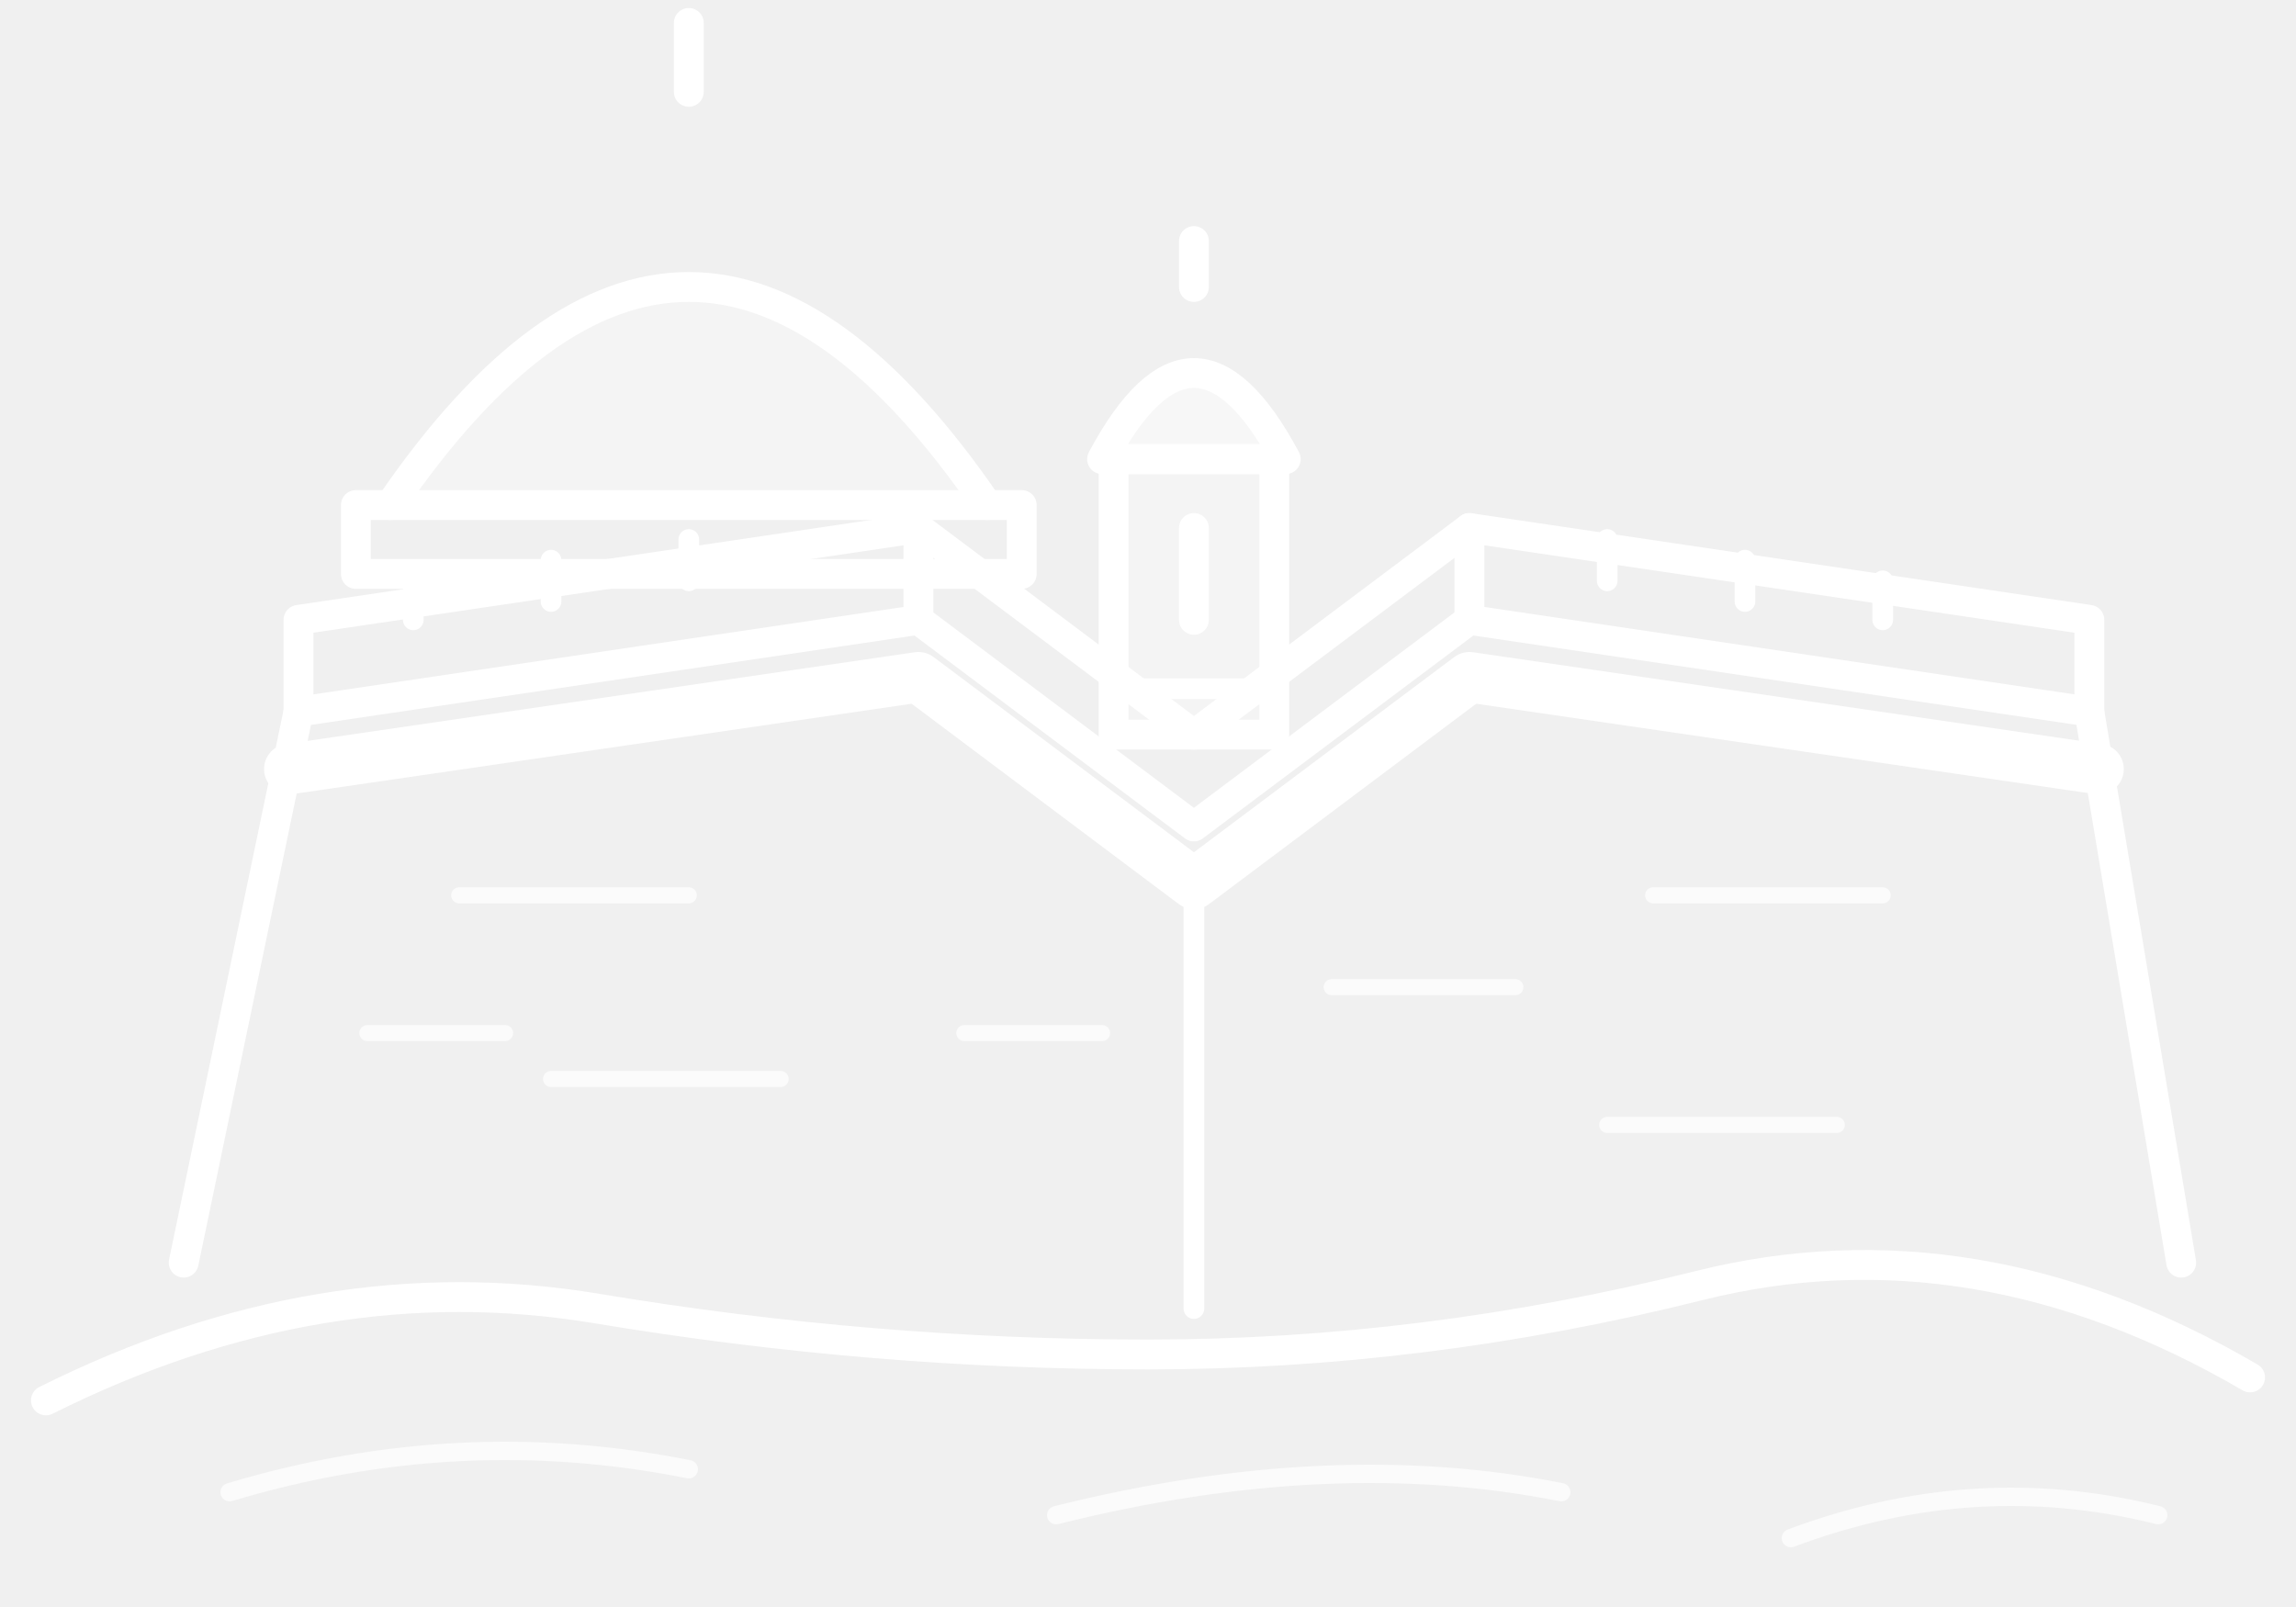
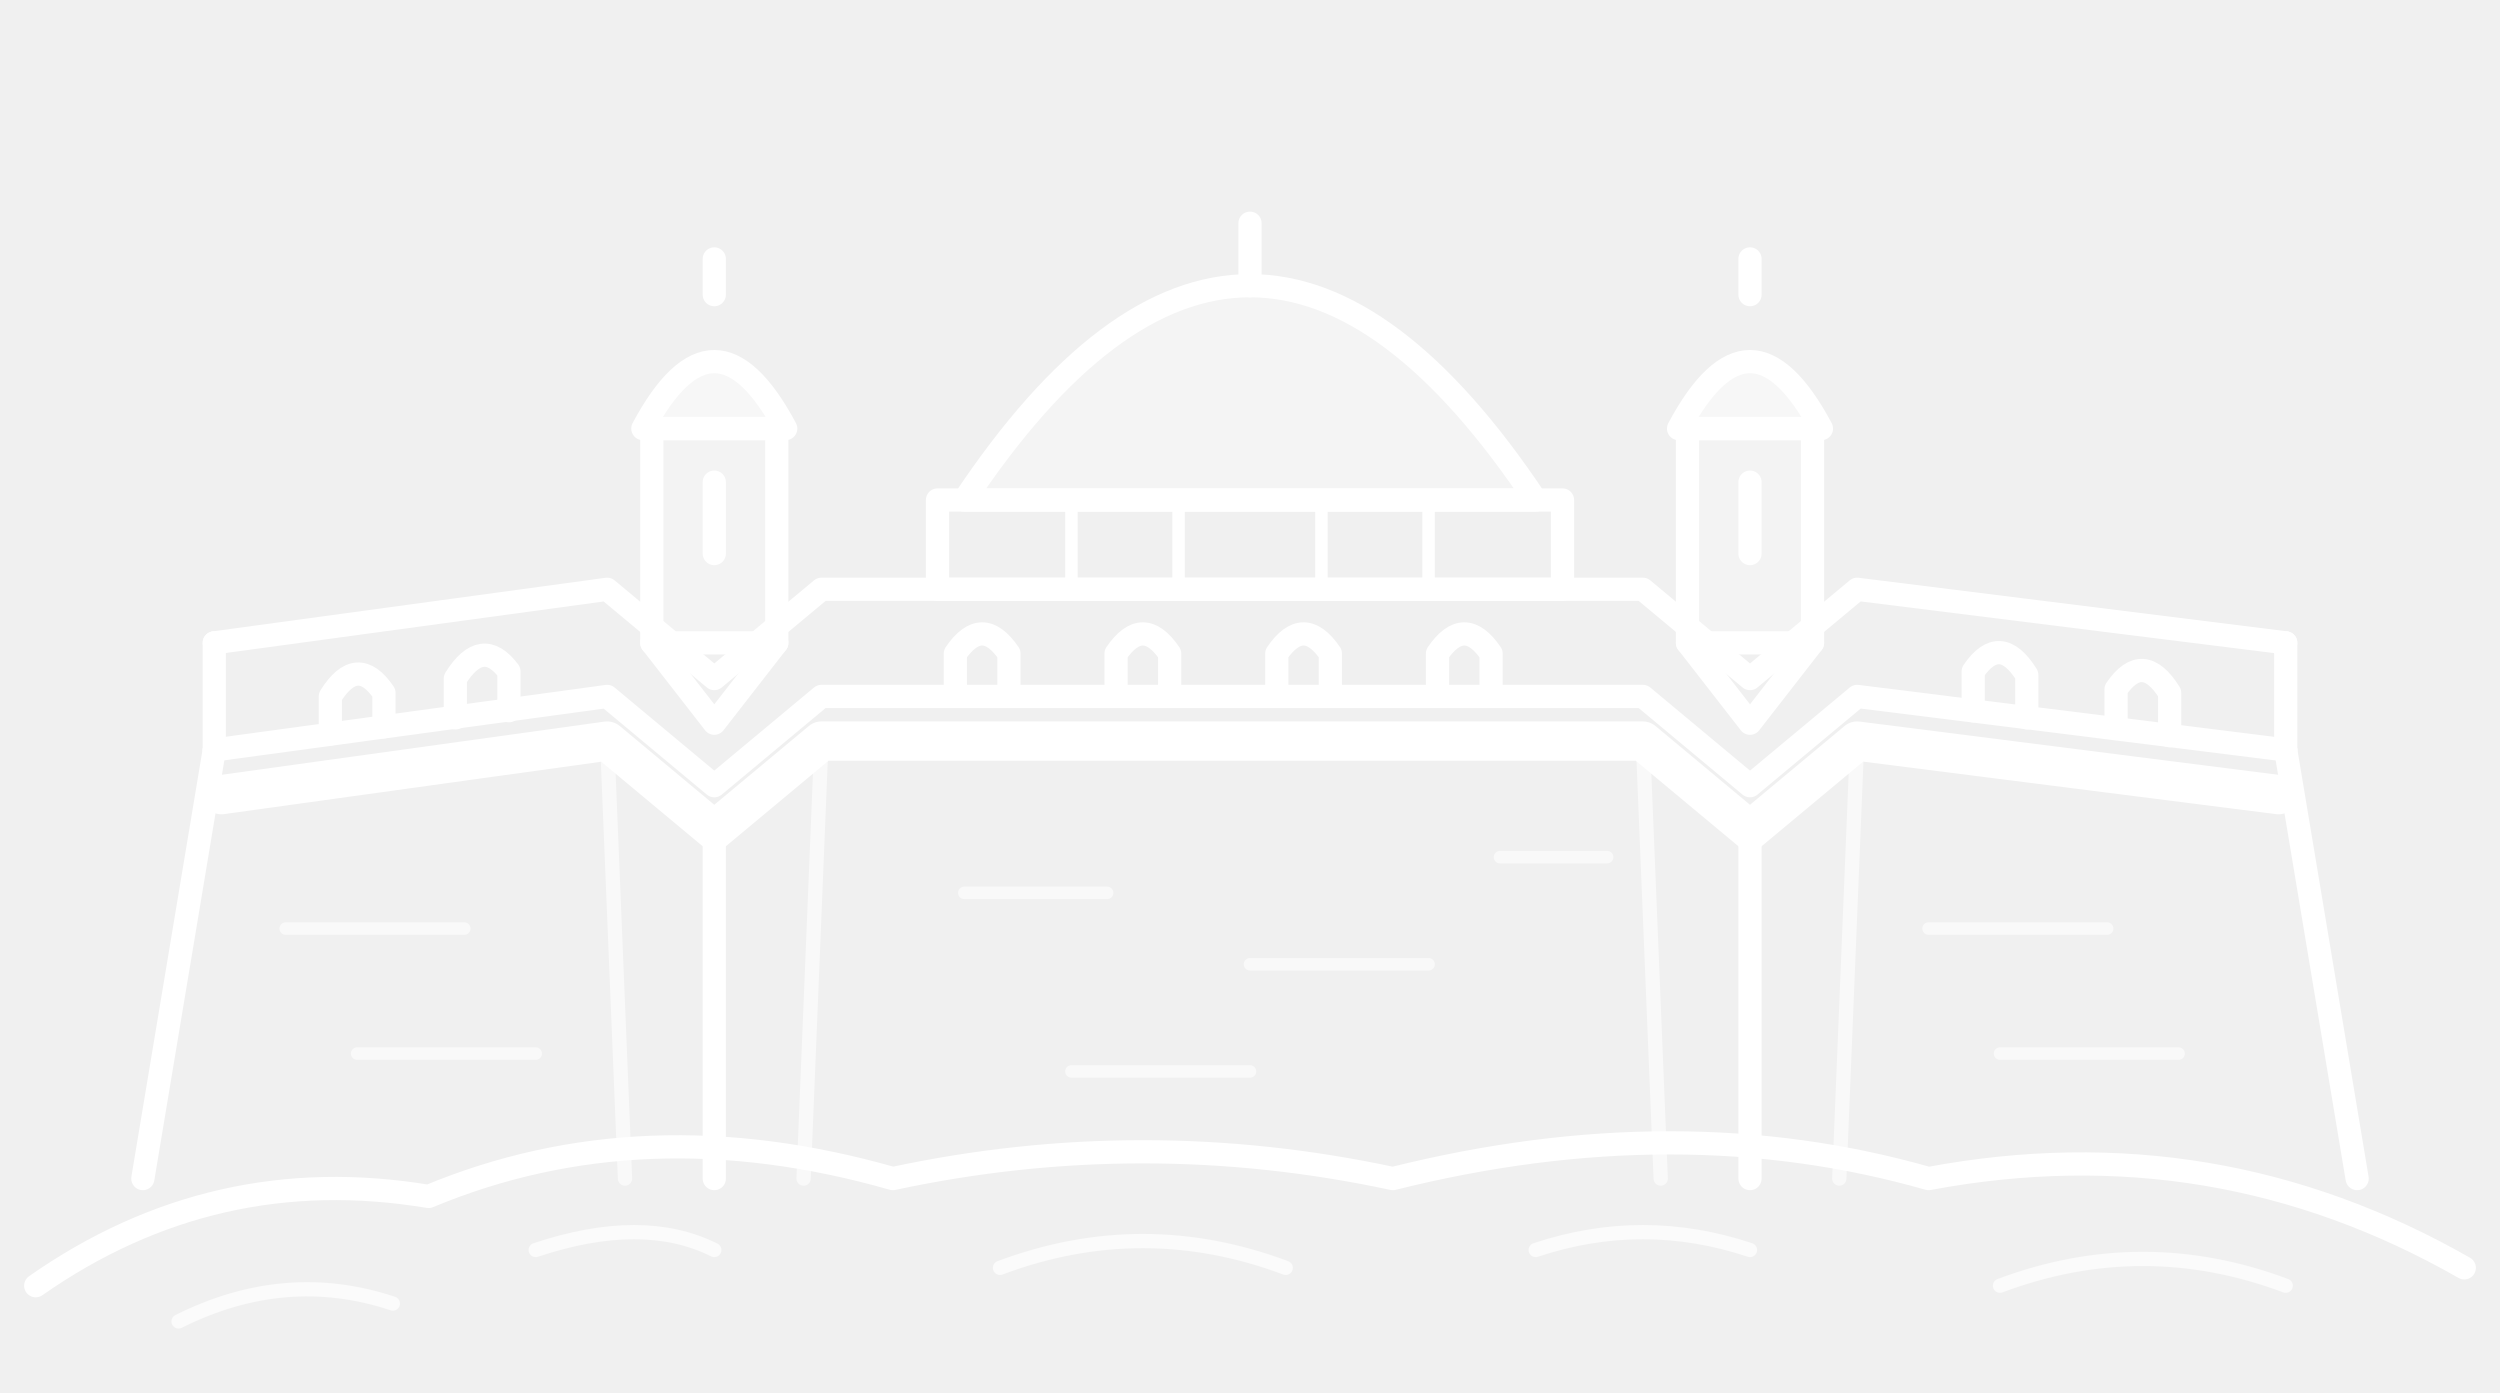
- <svg xmlns="http://www.w3.org/2000/svg" viewBox="0 27 100 70" fill="none" stroke="#fff" stroke-width="1.3" stroke-linejoin="round" stroke-linecap="round">
-   <path d="M17 49 Q30 30 43 49" fill="#fff" fill-opacity=".3" />
-   <path d="M15.5 49 H44.5 V52 H15.5 Z" />
-   <path d="M30 31 V28" />
-   <path d="M8 82 L13 58 L40 54 L52 63 L64 54 L91 58 L95 82" />
-   <path d="M13 58 V54 L40 50 V54 M64 54 V50 L91 54 V58" />
-   <path d="M40 50 L52 59 L64 50" />
-   <path d="M12.6 60.5 L40 56.5 L52 65.5 L64 56.5 L91.4 60.5" stroke-width="2.2" />
-   <path d="M52 65.5 V84" stroke-width=".9" />
-   <path d="M18 54 V52.3 M24 53.2 V51.4 M30 52.3 V50.5 M70 52.3 V50.5 M76 53.2 V51.4 M82 54 V52.3" stroke-width=".9" />
-   <rect x="48.5" y="47" width="7" height="12" fill="#fff" fill-opacity=".25" />
-   <path d="M48 47 Q52 39.5 56 47 Z" fill="#fff" fill-opacity=".45" />
-   <path d="M52 39.5 V37.5 M52 50 V54" />
-   <path d="M48.5 57 H55.5" stroke-width=".9" />
-   <path d="M20 66 H30 M58 70 H66 M72 66 H82 M24 74 H34 M70 76 H80 M42 72 H48 M16 72 H22" stroke-width=".7" stroke-opacity=".7" />
-   <path d="M2 88 Q14 82 26 84 T50 86 T74 83 T98 87" />
-   <path d="M10 92 Q20 89 30 91 M46 93 Q58 90 68 92 M78 94 Q86 91 94 93" stroke-width=".8" stroke-opacity=".7" />
+ <svg xmlns="http://www.w3.org/2000/svg" viewBox="0 18 140 78" fill="none" stroke="#fff" stroke-width="1.3" stroke-linejoin="round" stroke-linecap="round">
+   <path d="M54 46 Q70 22 86 46 Z" fill="#fff" fill-opacity=".3" />
+   <path d="M52.5 46 H87.5 V51 H52.5 Z" />
+   <path d="M70 34 V30.5" />
+   <path d="M60 46 V51 M66 46 V51 M74 46 V51 M80 46 V51" stroke-width=".7" />
+   <path d="M12 54 L34 51 L40 56 L46 51 L92 51 L98 56 L104 51 L128 54" />
+   <path d="M12 54 V60 M128 54 V60" />
+   <path d="M12 60 L34 57 L40 62 L46 57 L92 57 L98 62 L104 57 L128 60" />
+   <path d="M18.5 59.1 V57 Q20 54.6 21.5 56.8 V58.7 M25.5 58.2 V56 Q27 53.6 28.5 55.6 V57.8" />
+   <path d="M53.5 57 V54.6 Q55 52.4 56.5 54.6 V57 M62.5 57 V54.6 Q64 52.4 65.5 54.6 V57 M71.5 57 V54.6 Q73 52.4 74.5 54.6 V57 M80.5 57 V54.6 Q82 52.4 83.5 54.6 V57" />
+   <path d="M110.5 57.8 V55.6 Q112 53.4 113.5 55.8 V58.2 M118.5 58.8 V56.6 Q120 54.4 121.5 56.8 V59.2" />
+   <path d="M12.4 62.5 L34 59.5 L40 64.5 L46 59.5 L92 59.5 L98 64.5 L104 59.5 L127.6 62.5" stroke-width="2.2" />
+   <path d="M12 60 L8 84 M128 60 L132 84 M40 64.5 V84 M98 64.5 V84" />
+   <path d="M46 59.5 L45 84 M92 59.5 L93 84 M34 59.5 L35 84 M104 59.5 L103 84" stroke-width=".8" stroke-opacity=".6" />
+   <path d="M16 70 H26 M54 68 H62 M70 72 H80 M108 70 H118 M20 77 H30 M60 78 H70 M112 77 H122 M84 66 H90" stroke-width=".7" stroke-opacity=".6" />
+   <rect x="36.5" y="42" width="7" height="12" fill="#fff" fill-opacity=".2" />
+   <path d="M36 42 Q40 34.5 44 42 Z" fill="#fff" fill-opacity=".45" />
+   <path d="M36.5 54 L40 58.5 L43.5 54 M40 34.5 V32.5 M40 45 V49" />
+   <rect x="94.5" y="42" width="7" height="12" fill="#fff" fill-opacity=".2" />
+   <path d="M94 42 Q98 34.5 102 42 Z" fill="#fff" fill-opacity=".45" />
+   <path d="M94.5 54 L98 58.5 L101.5 54 M98 34.5 V32.5 M98 45 V49" />
+   <path d="M2 90 Q12 83 24 85 Q36 80 50 84 Q64 81 78 84 Q94 80 108 84 Q124 81 138 89" />
+   <path d="M10 92 Q16 89 22 91 M30 88 Q36 86 40 88 M56 89 Q64 86 72 89 M86 88 Q92 86 98 88 M112 90 Q120 87 128 90" stroke-width=".8" stroke-opacity=".7" />
</svg>
